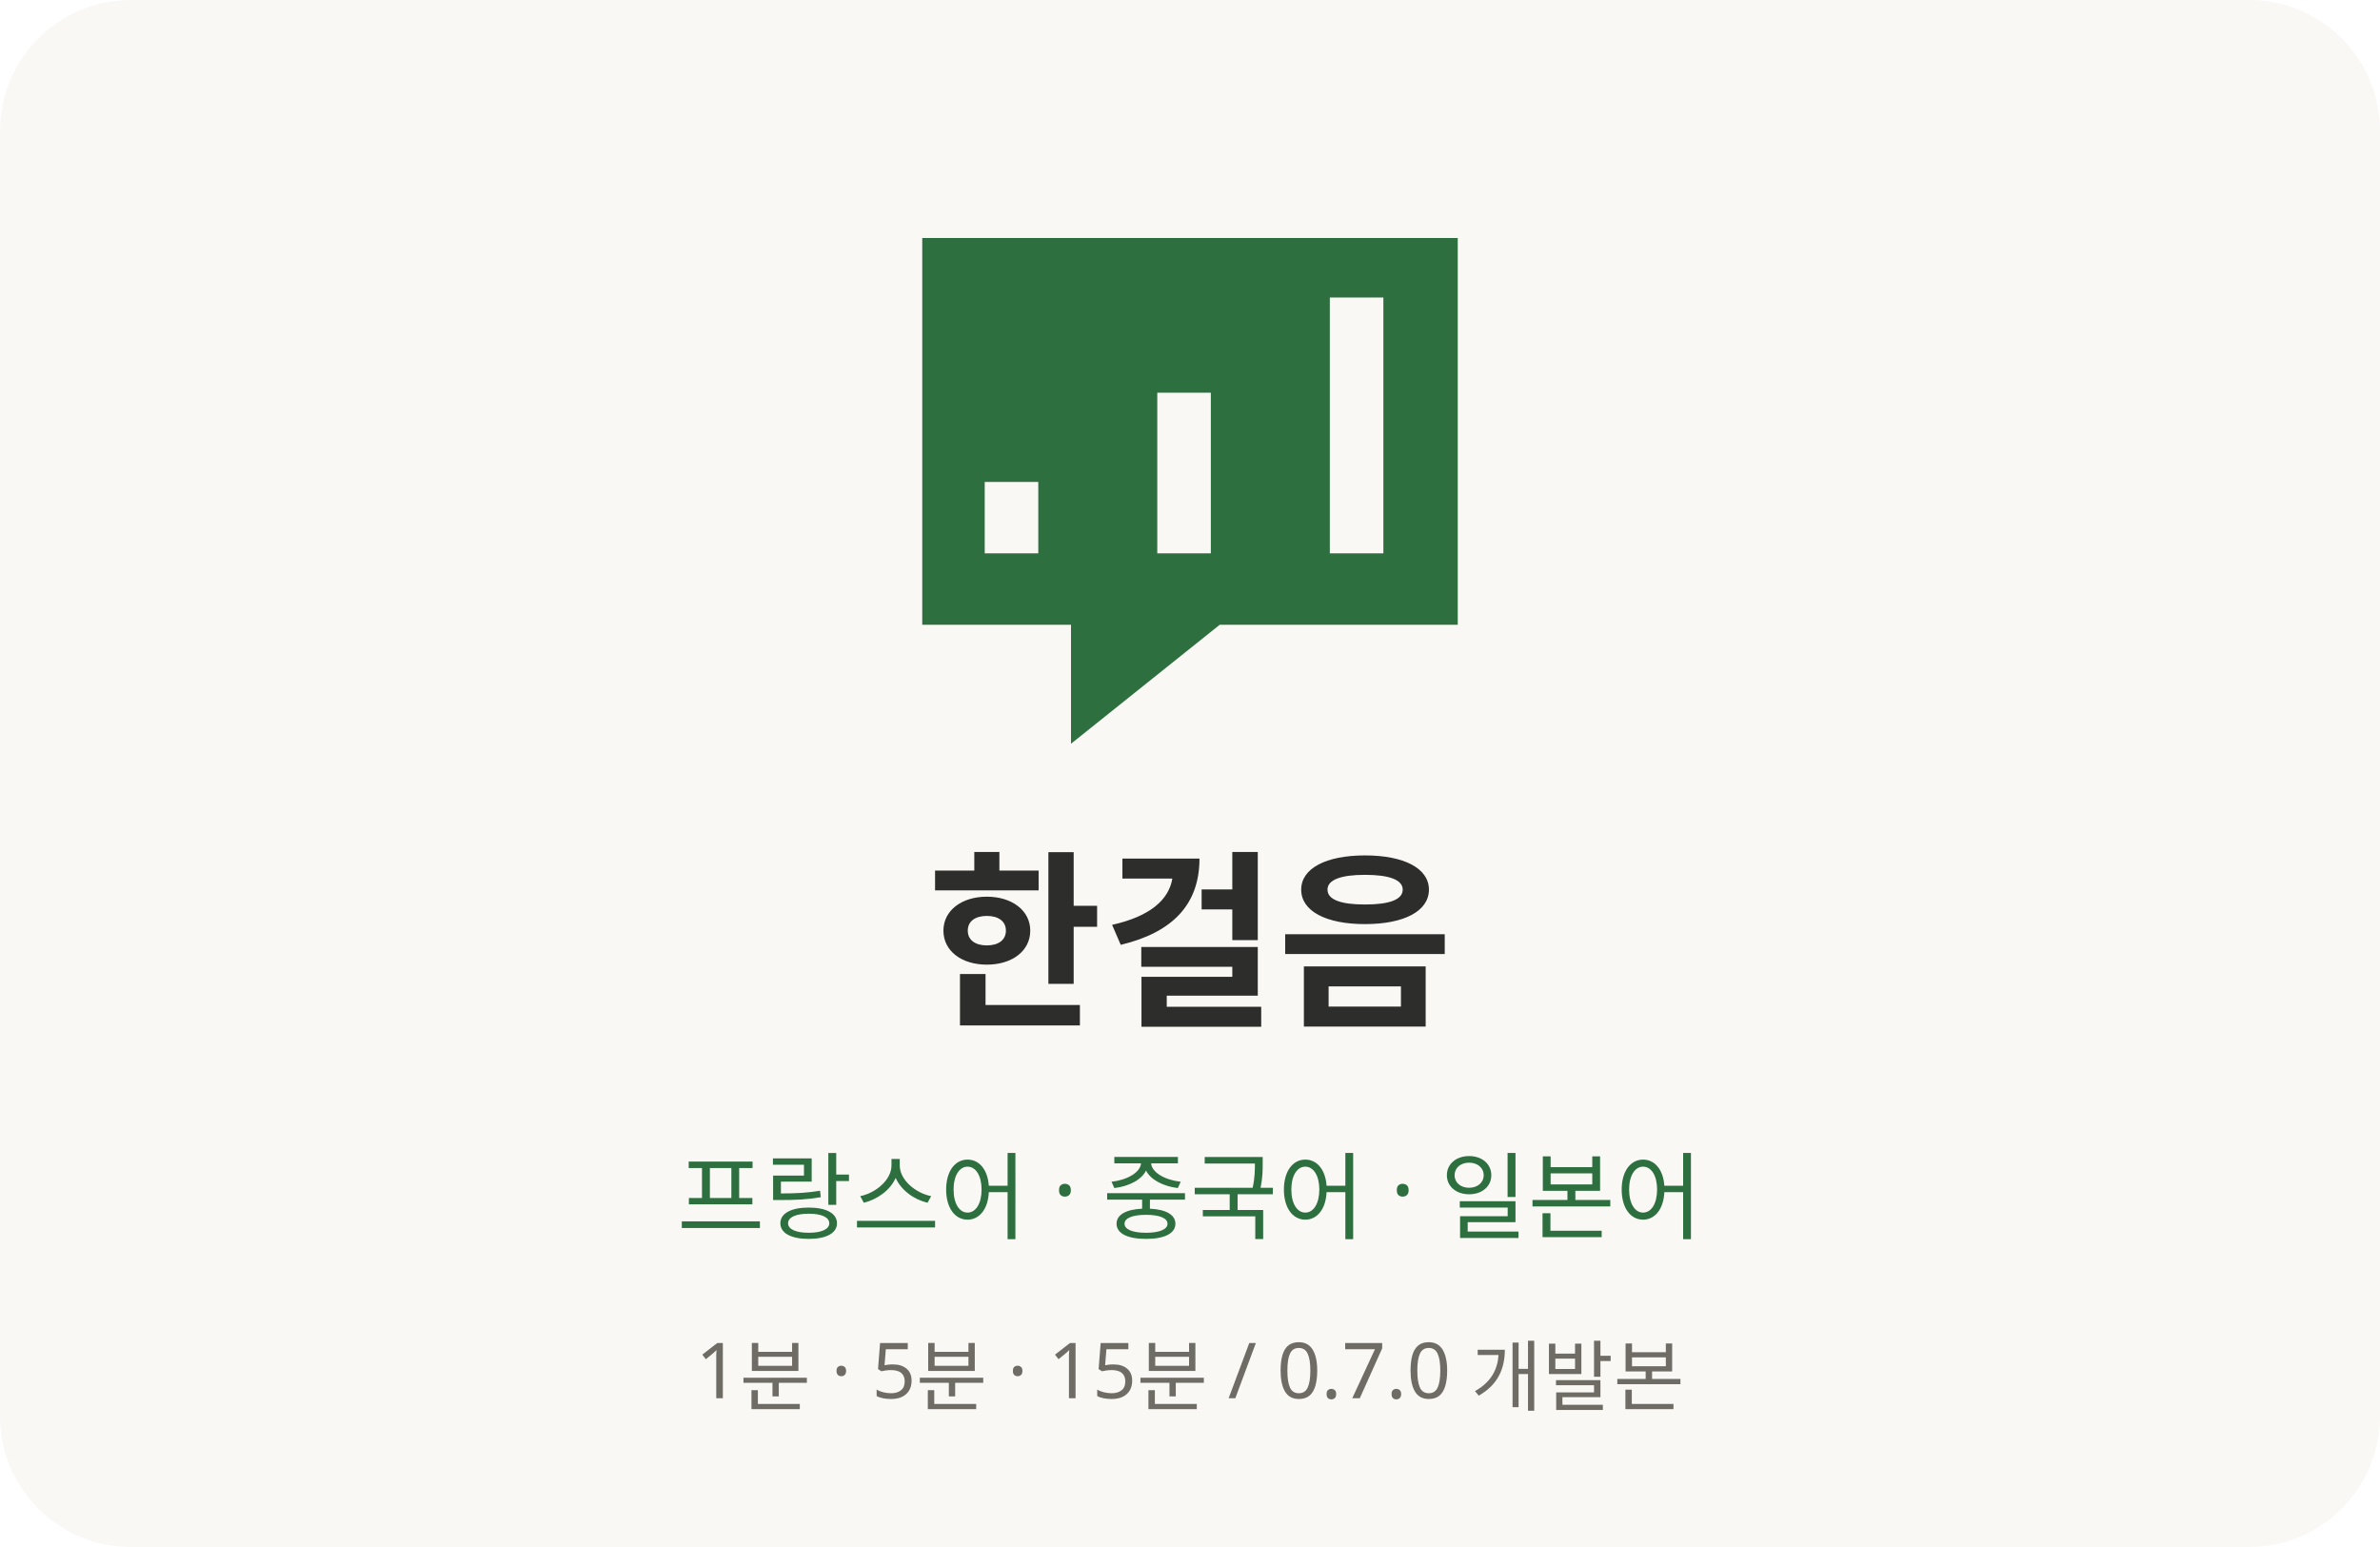
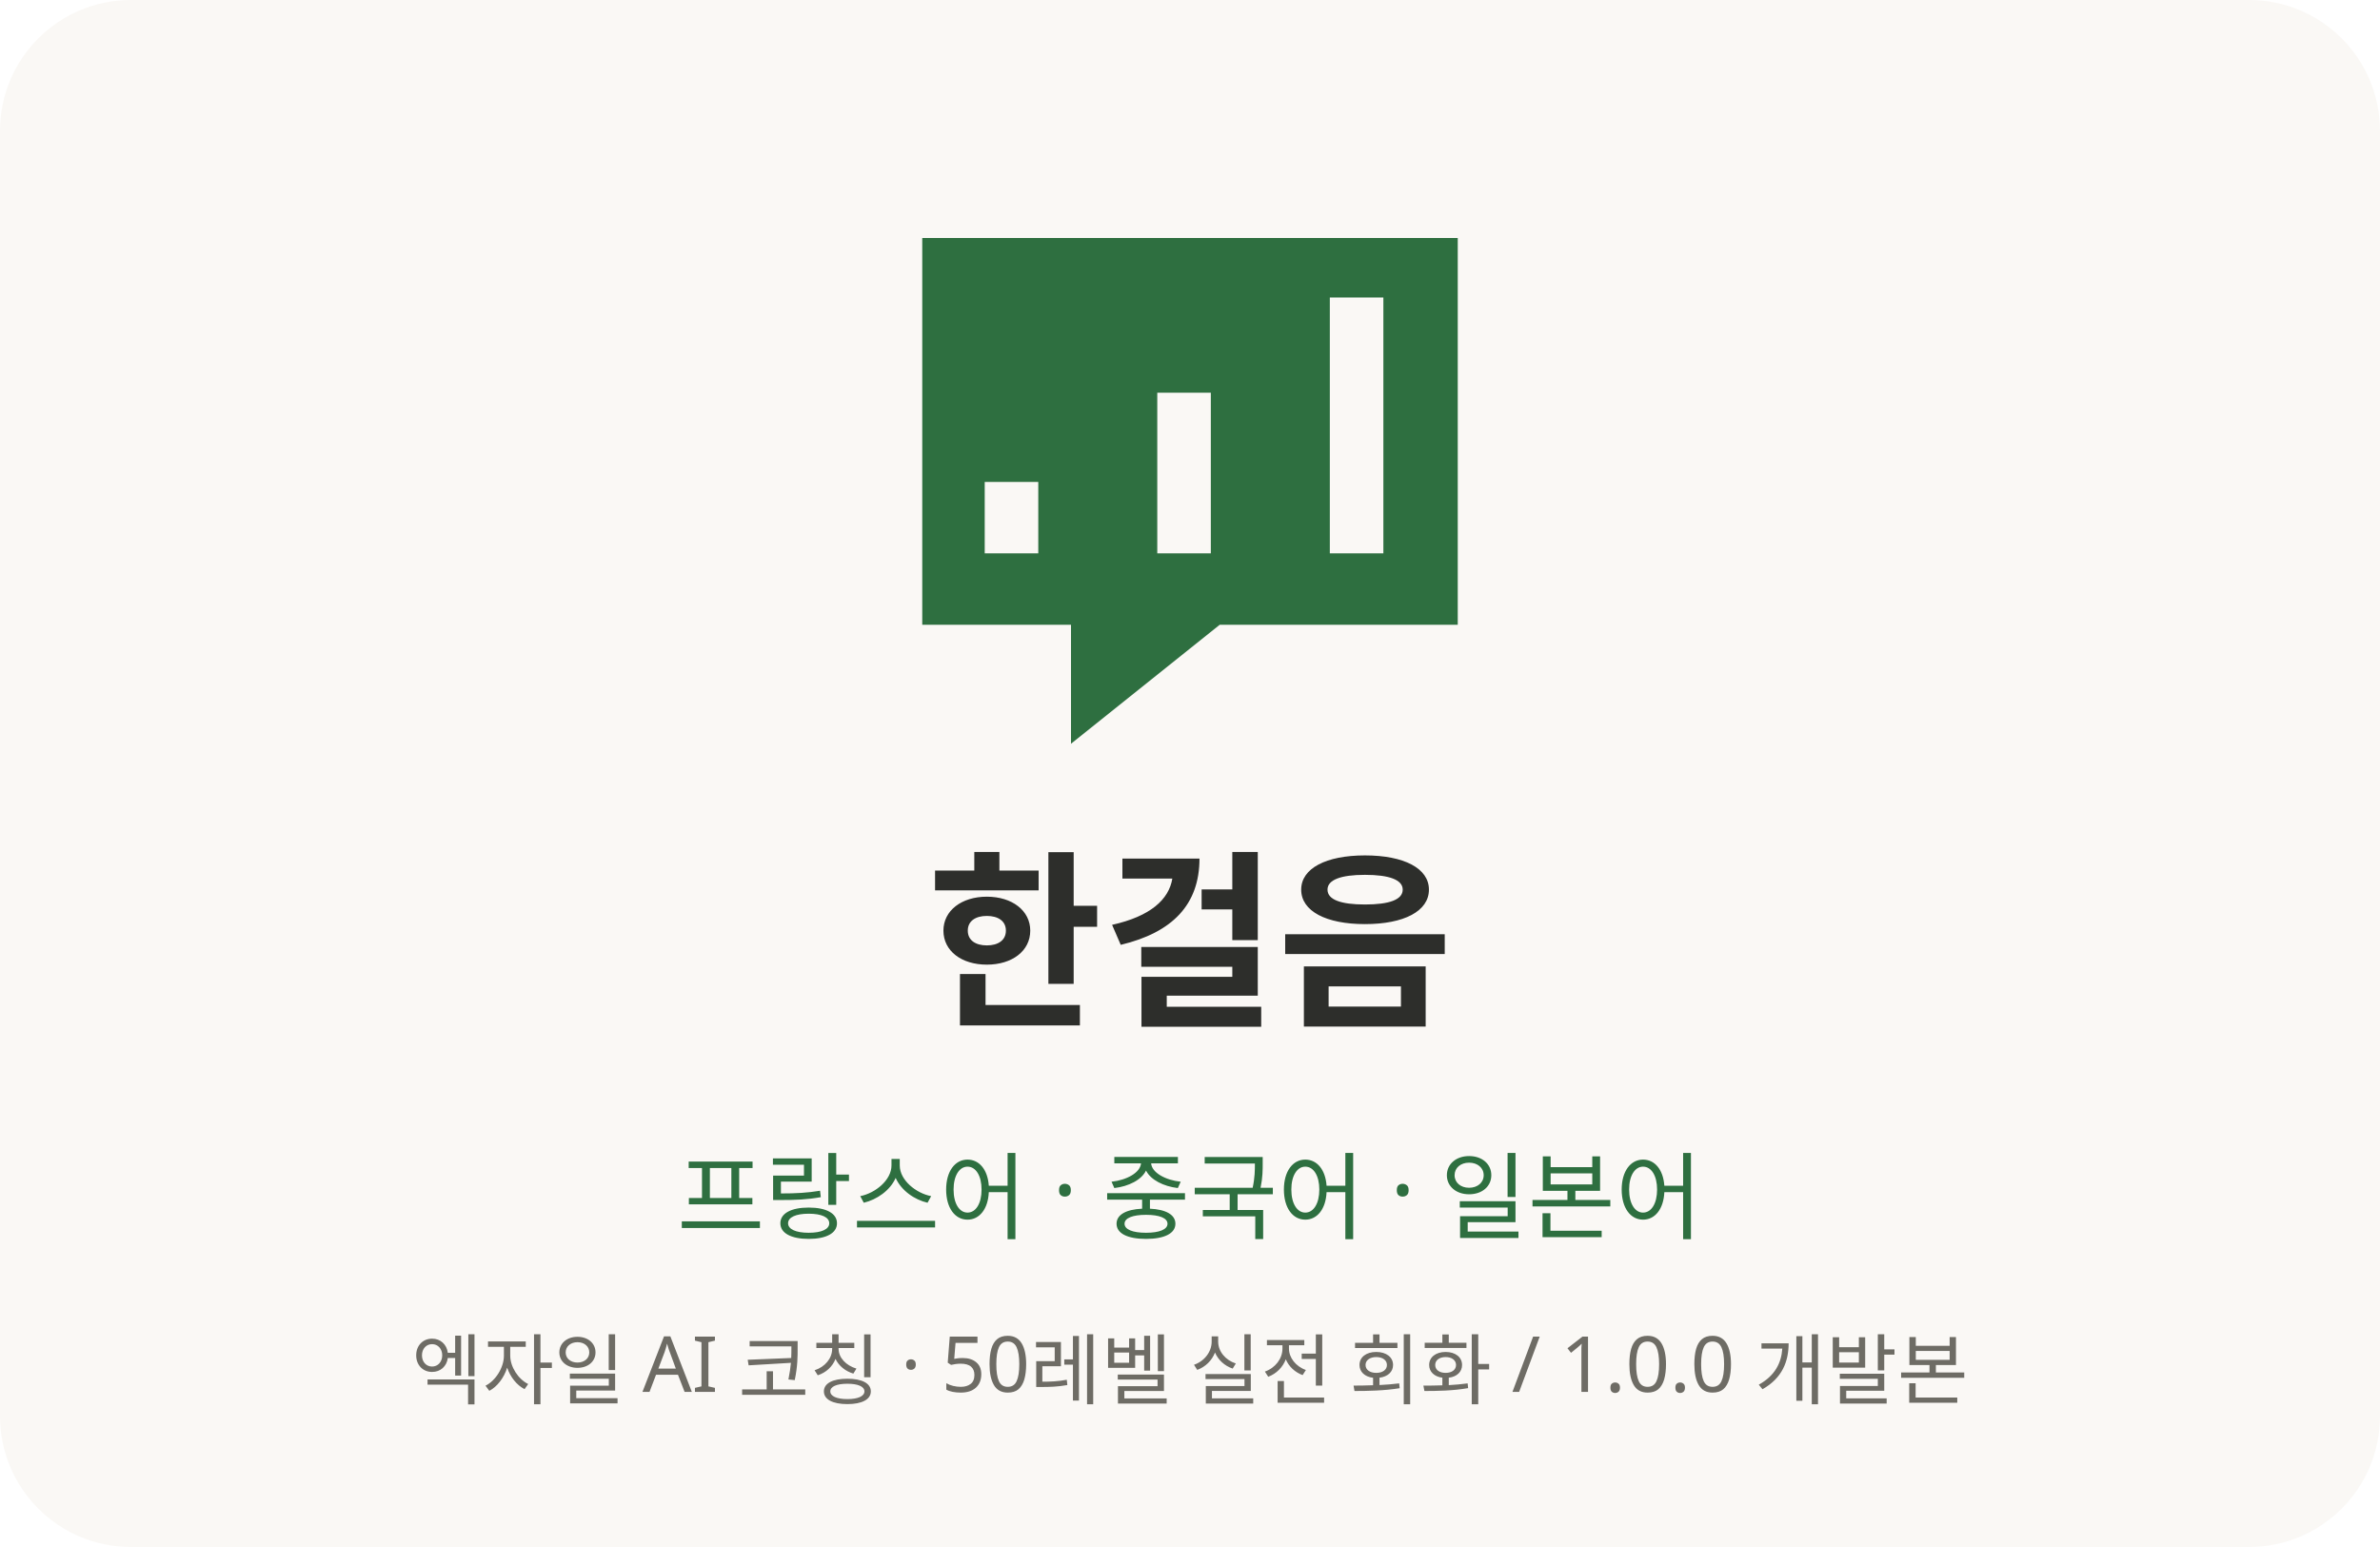
<svg xmlns="http://www.w3.org/2000/svg" width="400" height="260" viewBox="0 0 400 260">
  <rect width="400" height="260" rx="22" fill="#FAF8F5" />
  <path d="M155 40h90v65h-40l-25 20v-20h-25z" fill="#2E6F40" />
  <path d="M170 81v12m29-27v27m29-43v43" stroke="#FAF8F5" stroke-width="9" />
  <text x="200" y="170" text-anchor="middle" fill="#2D2E2B" font-family="sans-serif" font-size="32" font-weight="700">한걸음</text>
  <text x="200" y="207" text-anchor="middle" fill="#2E6F40" font-family="sans-serif" font-size="16">프랑스어 · 중국어 · 일본어</text>
-   <text x="200" y="235" text-anchor="middle" fill="#6E6C65" font-family="sans-serif" font-size="13">1분 · 5분 · 15분 / 0.7.0 개발본</text>
+   <text x="200" y="235" text-anchor="middle" fill="#6E6C65" font-family="sans-serif" font-size="13">엑자일 AI 코칭 · 50레벨 실전 회화 / 1.0.0 개발본</text>
</svg>
